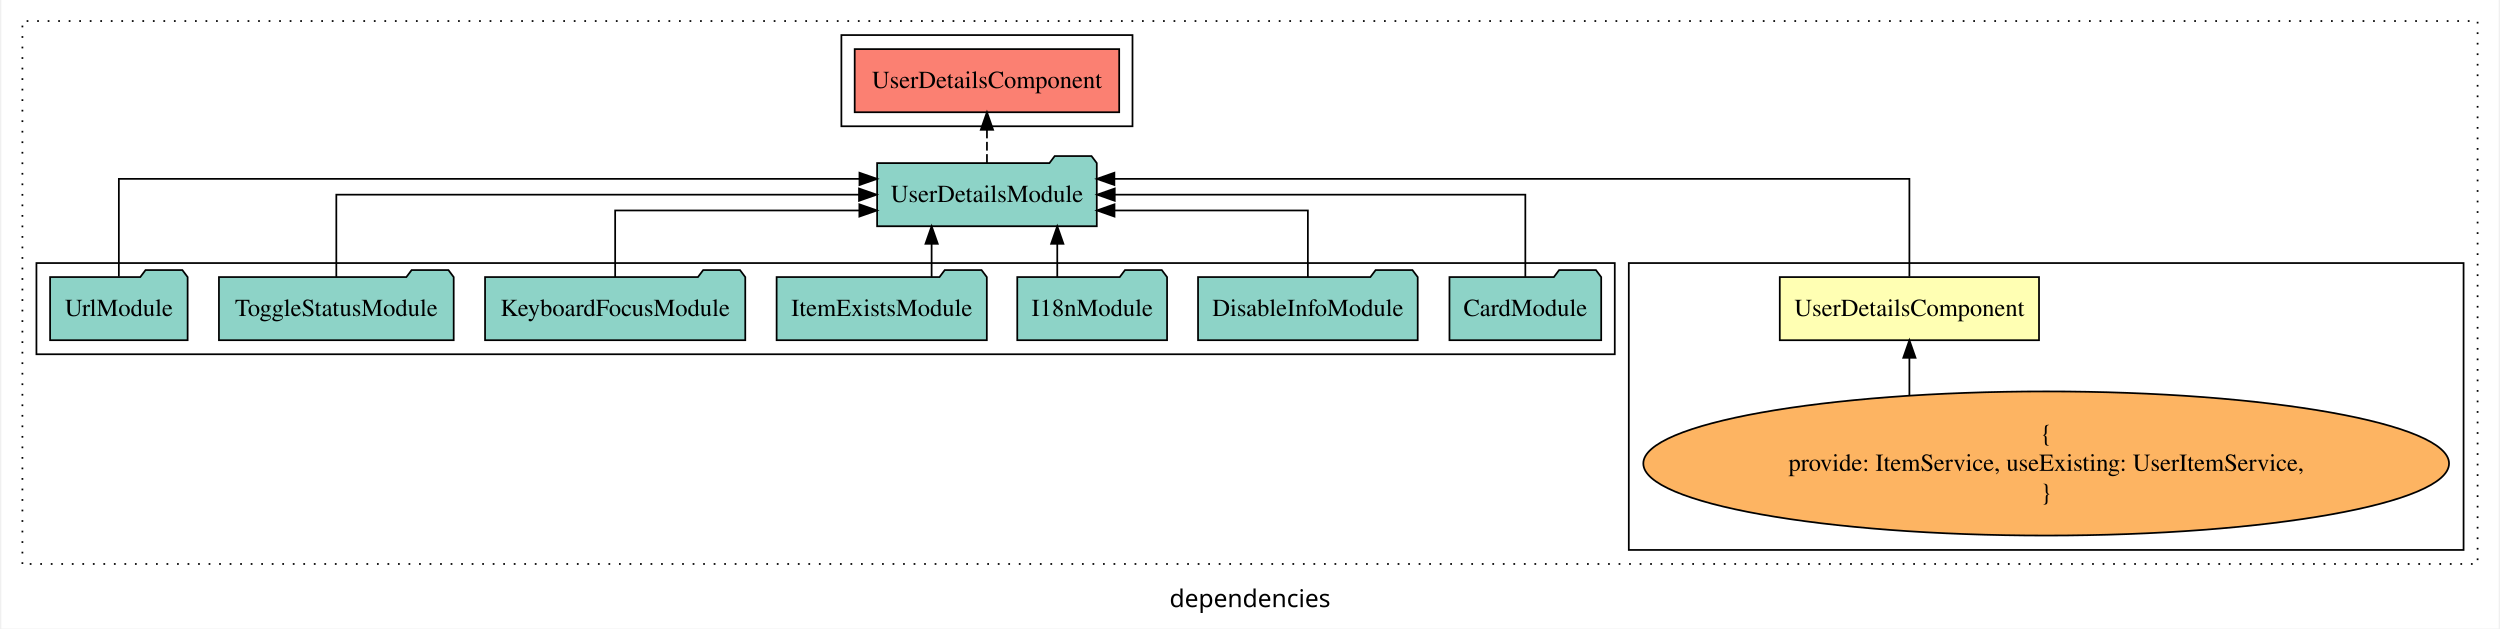
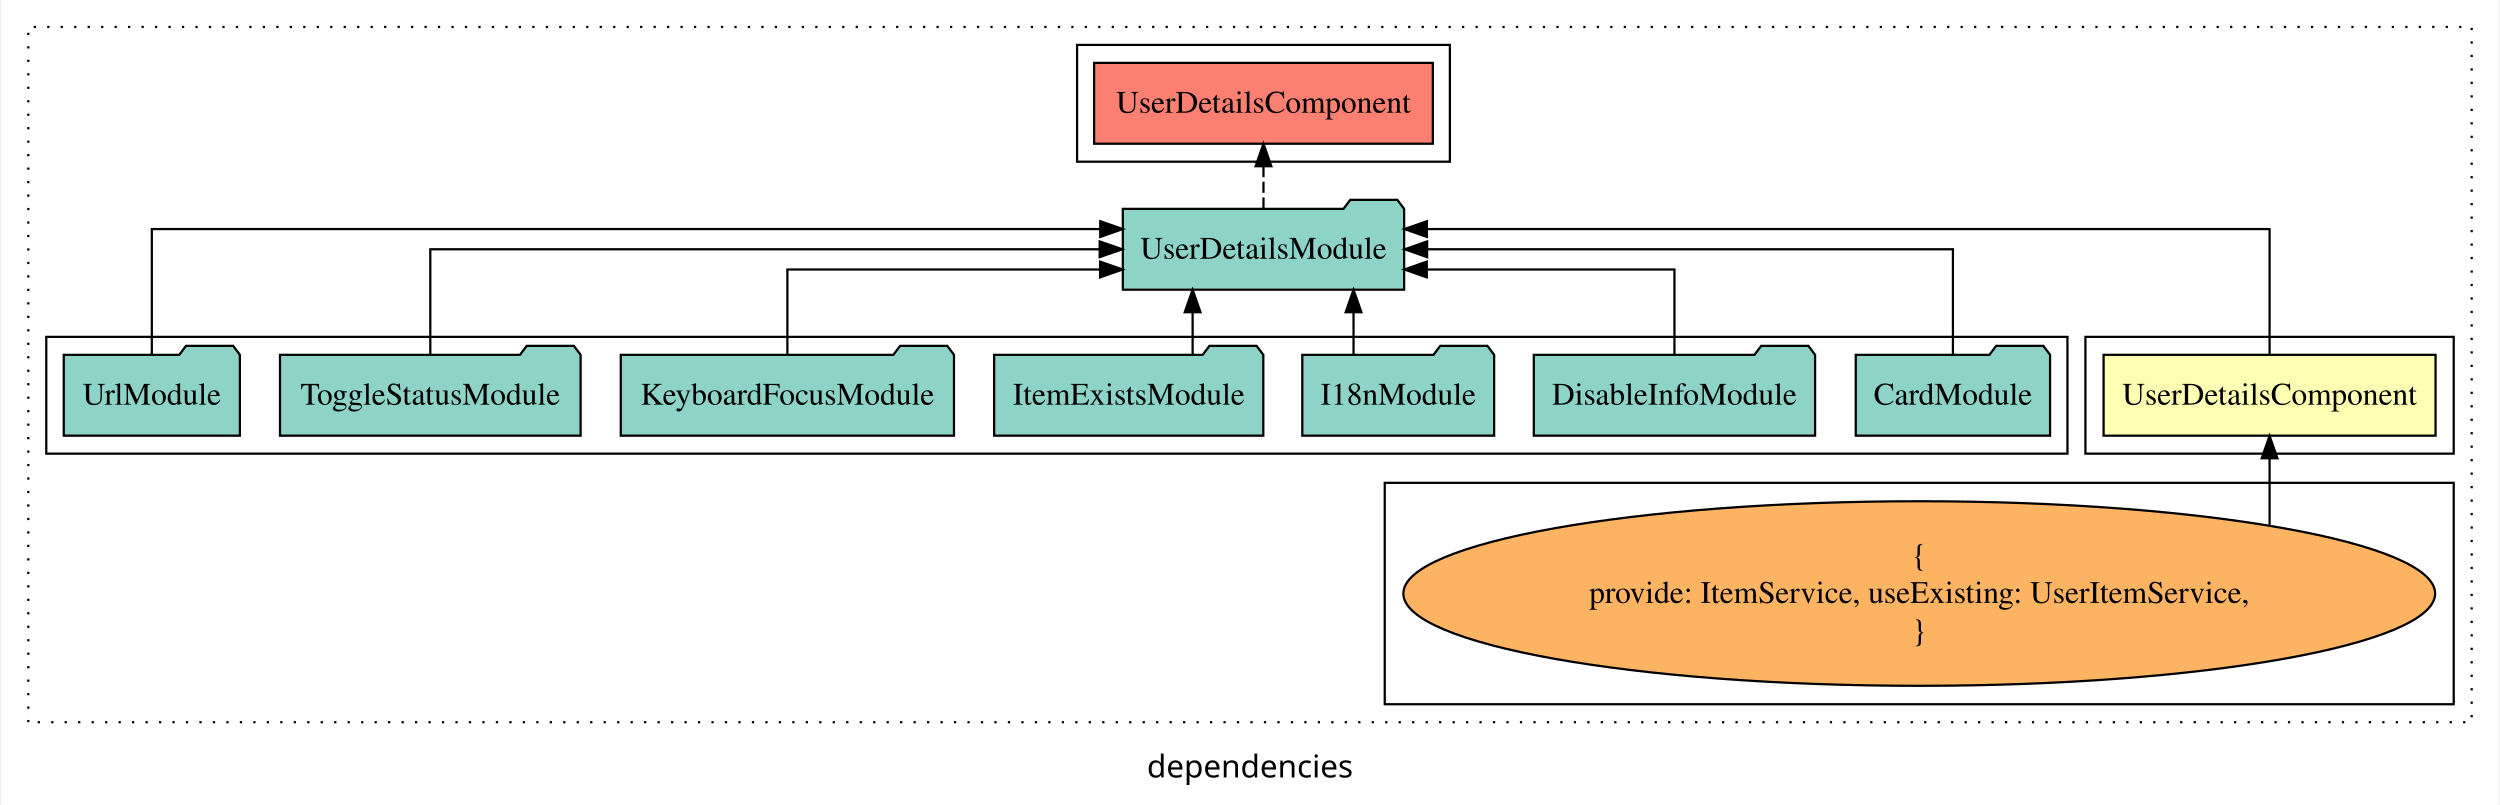
- <svg xmlns="http://www.w3.org/2000/svg" width="1424pt" height="358pt" viewBox="0.00 0.00 1424.00 358.39">
+ <svg xmlns="http://www.w3.org/2000/svg" width="1112pt" height="358pt" viewBox="0.00 0.00 1112.00 358.39">
  <g id="graph0" class="graph" transform="scale(1 1) rotate(0) translate(4 354.39)">
-     <polygon fill="white" stroke="transparent" points="-4,4 -4,-354.39 1420,-354.39 1420,4 -4,4" />
-     <text text-anchor="middle" x="708" y="-8.2" font-family="sans-serif" font-size="14.00">dependencies</text>
+     <polygon fill="white" stroke="transparent" points="-4,4 -4,-354.39 1108,-354.39 1108,4 -4,4" />
+     <text text-anchor="middle" x="552" y="-8.2" font-family="sans-serif" font-size="14.00">dependencies</text>
    <g id="clust1" class="cluster">
-       <polygon fill="none" stroke="black" stroke-dasharray="1,5" points="8,-32.8 8,-342.39 1408,-342.39 1408,-32.8 8,-32.8" />
+       <polygon fill="none" stroke="black" stroke-dasharray="1,5" points="8,-32.8 8,-342.39 1096,-342.39 1096,-32.8 8,-32.8" />
+     </g>
+     <g id="clust2" class="cluster">
+       <polygon fill="none" stroke="black" points="924,-152.39 924,-204.39 1088,-204.39 1088,-152.39 924,-152.39" />
    </g>
    <g id="clust5" class="cluster">
      <polygon fill="none" stroke="black" points="475,-282.39 475,-334.39 641,-334.39 641,-282.39 475,-282.39" />
    </g>
    <g id="clust3" class="cluster">
-       <polygon fill="none" stroke="black" points="924,-40.8 924,-204.39 1400,-204.39 1400,-40.8 924,-40.8" />
+       <polygon fill="none" stroke="black" points="612,-40.8 612,-139.39 1088,-139.39 1088,-40.8 612,-40.8" />
    </g>
    <g id="clust4" class="cluster">
      <polygon fill="none" stroke="black" points="16,-152.39 16,-204.39 916,-204.39 916,-152.39 16,-152.39" />
    </g>
    <g id="node1" class="node">
-       <polygon fill="#ffffb3" stroke="black" points="1157.91,-196.39 1010.09,-196.39 1010.09,-160.39 1157.91,-160.39 1157.91,-196.39" />
-       <text text-anchor="middle" x="1084" y="-174.19" font-family="Times,serif" font-size="14.00">UserDetailsComponent</text>
+       <polygon fill="#ffffb3" stroke="black" points="1079.91,-196.39 932.09,-196.39 932.09,-160.39 1079.91,-160.39 1079.91,-196.39" />
+       <text text-anchor="middle" x="1006" y="-174.19" font-family="Times,serif" font-size="14.00">UserDetailsComponent</text>
    </g>
    <g id="node2" class="node">
      <polygon fill="#8dd3c7" stroke="black" points="620.63,-261.39 617.63,-265.39 596.63,-265.39 593.63,-261.39 495.37,-261.39 495.37,-225.39 620.63,-225.39 620.63,-261.39" />
      <text text-anchor="middle" x="558" y="-239.19" font-family="Times,serif" font-size="14.00">UserDetailsModule</text>
    </g>
    <g id="edge1" class="edge">
-       <path fill="none" stroke="black" d="M1084,-196.68C1084,-218.6 1084,-252.39 1084,-252.39 1084,-252.39 630.66,-252.39 630.66,-252.39" />
-       <polygon fill="black" stroke="black" points="630.66,-248.89 620.66,-252.39 630.66,-255.89 630.66,-248.89" />
+       <path fill="none" stroke="black" d="M1006,-196.68C1006,-218.6 1006,-252.39 1006,-252.39 1006,-252.39 630.76,-252.39 630.76,-252.39" />
+       <polygon fill="black" stroke="black" points="630.76,-248.89 620.76,-252.39 630.76,-255.89 630.76,-248.89" />
    </g>
    <g id="node11" class="node">
      <polygon fill="#fb8072" stroke="black" points="633.41,-326.39 482.59,-326.39 482.59,-290.39 633.41,-290.39 633.41,-326.39" />
      <text text-anchor="middle" x="558" y="-304.19" font-family="Times,serif" font-size="14.00">UserDetailsComponent </text>
    </g>
    <g id="edge10" class="edge">
      <path fill="none" stroke="black" stroke-dasharray="5,2" d="M558,-261.5C558,-261.5 558,-280.38 558,-280.38" />
      <polygon fill="black" stroke="black" points="554.5,-280.38 558,-290.38 561.5,-280.38 554.5,-280.38" />
    </g>
    <g id="node3" class="node">
-       <ellipse fill="#fdb462" stroke="black" cx="1162" cy="-90.1" rx="229.72" ry="41.09" />
-       <text text-anchor="middle" x="1162" y="-102.7" font-family="Times,serif" font-size="14.00">{</text>
-       <text text-anchor="middle" x="1162" y="-85.9" font-family="Times,serif" font-size="14.00">    provide: ItemService, useExisting: UserItemService,</text>
-       <text text-anchor="middle" x="1162" y="-69.1" font-family="Times,serif" font-size="14.00">}</text>
+       <ellipse fill="#fdb462" stroke="black" cx="850" cy="-90.1" rx="229.72" ry="41.09" />
+       <text text-anchor="middle" x="850" y="-102.7" font-family="Times,serif" font-size="14.00">{</text>
+       <text text-anchor="middle" x="850" y="-85.9" font-family="Times,serif" font-size="14.00">    provide: ItemService, useExisting: UserItemService,</text>
+       <text text-anchor="middle" x="850" y="-69.1" font-family="Times,serif" font-size="14.00">}</text>
    </g>
    <g id="edge2" class="edge">
-       <path fill="none" stroke="black" d="M1084,-129.08C1084,-129.08 1084,-150.36 1084,-150.36" />
-       <polygon fill="black" stroke="black" points="1080.5,-150.36 1084,-160.36 1087.5,-150.36 1080.5,-150.36" />
+       <path fill="none" stroke="black" d="M1006,-120.48C1006,-120.48 1006,-150.32 1006,-150.32" />
+       <polygon fill="black" stroke="black" points="1002.5,-150.32 1006,-160.32 1009.5,-150.32 1002.5,-150.32" />
    </g>
    <g id="node4" class="node">
      <polygon fill="#8dd3c7" stroke="black" points="908.26,-196.39 905.26,-200.39 884.26,-200.39 881.26,-196.39 821.74,-196.39 821.74,-160.39 908.26,-160.39 908.26,-196.39" />
      <text text-anchor="middle" x="865" y="-174.19" font-family="Times,serif" font-size="14.00">CardModule</text>
    </g>
    <g id="edge3" class="edge">
      <path fill="none" stroke="black" d="M865,-196.5C865,-215.73 865,-243.39 865,-243.39 865,-243.39 630.87,-243.39 630.87,-243.39" />
      <polygon fill="black" stroke="black" points="630.87,-239.89 620.87,-243.39 630.87,-246.89 630.87,-239.89" />
    </g>
    <g id="node5" class="node">
      <polygon fill="#8dd3c7" stroke="black" points="803.63,-196.39 800.63,-200.39 779.63,-200.39 776.63,-196.39 678.37,-196.39 678.37,-160.39 803.63,-160.39 803.63,-196.39" />
      <text text-anchor="middle" x="741" y="-174.19" font-family="Times,serif" font-size="14.00">DisableInfoModule</text>
    </g>
    <g id="edge4" class="edge">
      <path fill="none" stroke="black" d="M741,-196.42C741,-212.79 741,-234.39 741,-234.39 741,-234.39 630.72,-234.39 630.72,-234.39" />
      <polygon fill="black" stroke="black" points="630.72,-230.89 620.72,-234.39 630.72,-237.89 630.72,-230.89" />
    </g>
    <g id="node6" class="node">
      <polygon fill="#8dd3c7" stroke="black" points="660.71,-196.39 657.71,-200.39 636.71,-200.39 633.71,-196.39 575.29,-196.39 575.29,-160.39 660.71,-160.39 660.71,-196.39" />
      <text text-anchor="middle" x="618" y="-174.19" font-family="Times,serif" font-size="14.00">I18nModule</text>
    </g>
    <g id="edge5" class="edge">
      <path fill="none" stroke="black" d="M598.1,-196.5C598.1,-196.5 598.1,-215.38 598.1,-215.38" />
      <polygon fill="black" stroke="black" points="594.6,-215.38 598.1,-225.38 601.6,-215.38 594.6,-215.38" />
    </g>
    <g id="node7" class="node">
      <polygon fill="#8dd3c7" stroke="black" points="557.93,-196.39 554.93,-200.39 533.93,-200.39 530.93,-196.39 438.07,-196.39 438.07,-160.39 557.93,-160.39 557.93,-196.39" />
      <text text-anchor="middle" x="498" y="-174.19" font-family="Times,serif" font-size="14.00">ItemExistsModule</text>
    </g>
    <g id="edge6" class="edge">
      <path fill="none" stroke="black" d="M526.45,-196.5C526.45,-196.5 526.45,-215.38 526.45,-215.38" />
      <polygon fill="black" stroke="black" points="522.95,-215.38 526.45,-225.38 529.95,-215.38 522.95,-215.38" />
    </g>
    <g id="node8" class="node">
      <polygon fill="#8dd3c7" stroke="black" points="420.19,-196.39 417.19,-200.39 396.19,-200.39 393.19,-196.39 271.81,-196.39 271.81,-160.39 420.19,-160.39 420.19,-196.39" />
      <text text-anchor="middle" x="346" y="-174.19" font-family="Times,serif" font-size="14.00">KeyboardFocusModule</text>
    </g>
    <g id="edge7" class="edge">
      <path fill="none" stroke="black" d="M346,-196.42C346,-212.79 346,-234.39 346,-234.39 346,-234.39 485.25,-234.39 485.25,-234.39" />
      <polygon fill="black" stroke="black" points="485.25,-237.89 495.25,-234.39 485.25,-230.89 485.25,-237.89" />
    </g>
    <g id="node9" class="node">
      <polygon fill="#8dd3c7" stroke="black" points="253.93,-196.39 250.93,-200.39 229.93,-200.39 226.93,-196.39 120.07,-196.39 120.07,-160.39 253.93,-160.39 253.93,-196.39" />
      <text text-anchor="middle" x="187" y="-174.19" font-family="Times,serif" font-size="14.00">ToggleStatusModule</text>
    </g>
    <g id="edge8" class="edge">
      <path fill="none" stroke="black" d="M187,-196.5C187,-215.73 187,-243.39 187,-243.39 187,-243.39 485.06,-243.39 485.06,-243.39" />
      <polygon fill="black" stroke="black" points="485.06,-246.89 495.06,-243.39 485.06,-239.89 485.06,-246.89" />
    </g>
    <g id="node10" class="node">
      <polygon fill="#8dd3c7" stroke="black" points="102.21,-196.39 99.21,-200.39 78.21,-200.39 75.21,-196.39 23.79,-196.39 23.79,-160.39 102.21,-160.39 102.21,-196.39" />
      <text text-anchor="middle" x="63" y="-174.19" font-family="Times,serif" font-size="14.00">UrlModule</text>
    </g>
    <g id="edge9" class="edge">
      <path fill="none" stroke="black" d="M63,-196.68C63,-218.6 63,-252.39 63,-252.39 63,-252.39 485.31,-252.39 485.31,-252.39" />
      <polygon fill="black" stroke="black" points="485.31,-255.89 495.31,-252.39 485.31,-248.89 485.31,-255.89" />
    </g>
  </g>
</svg>
